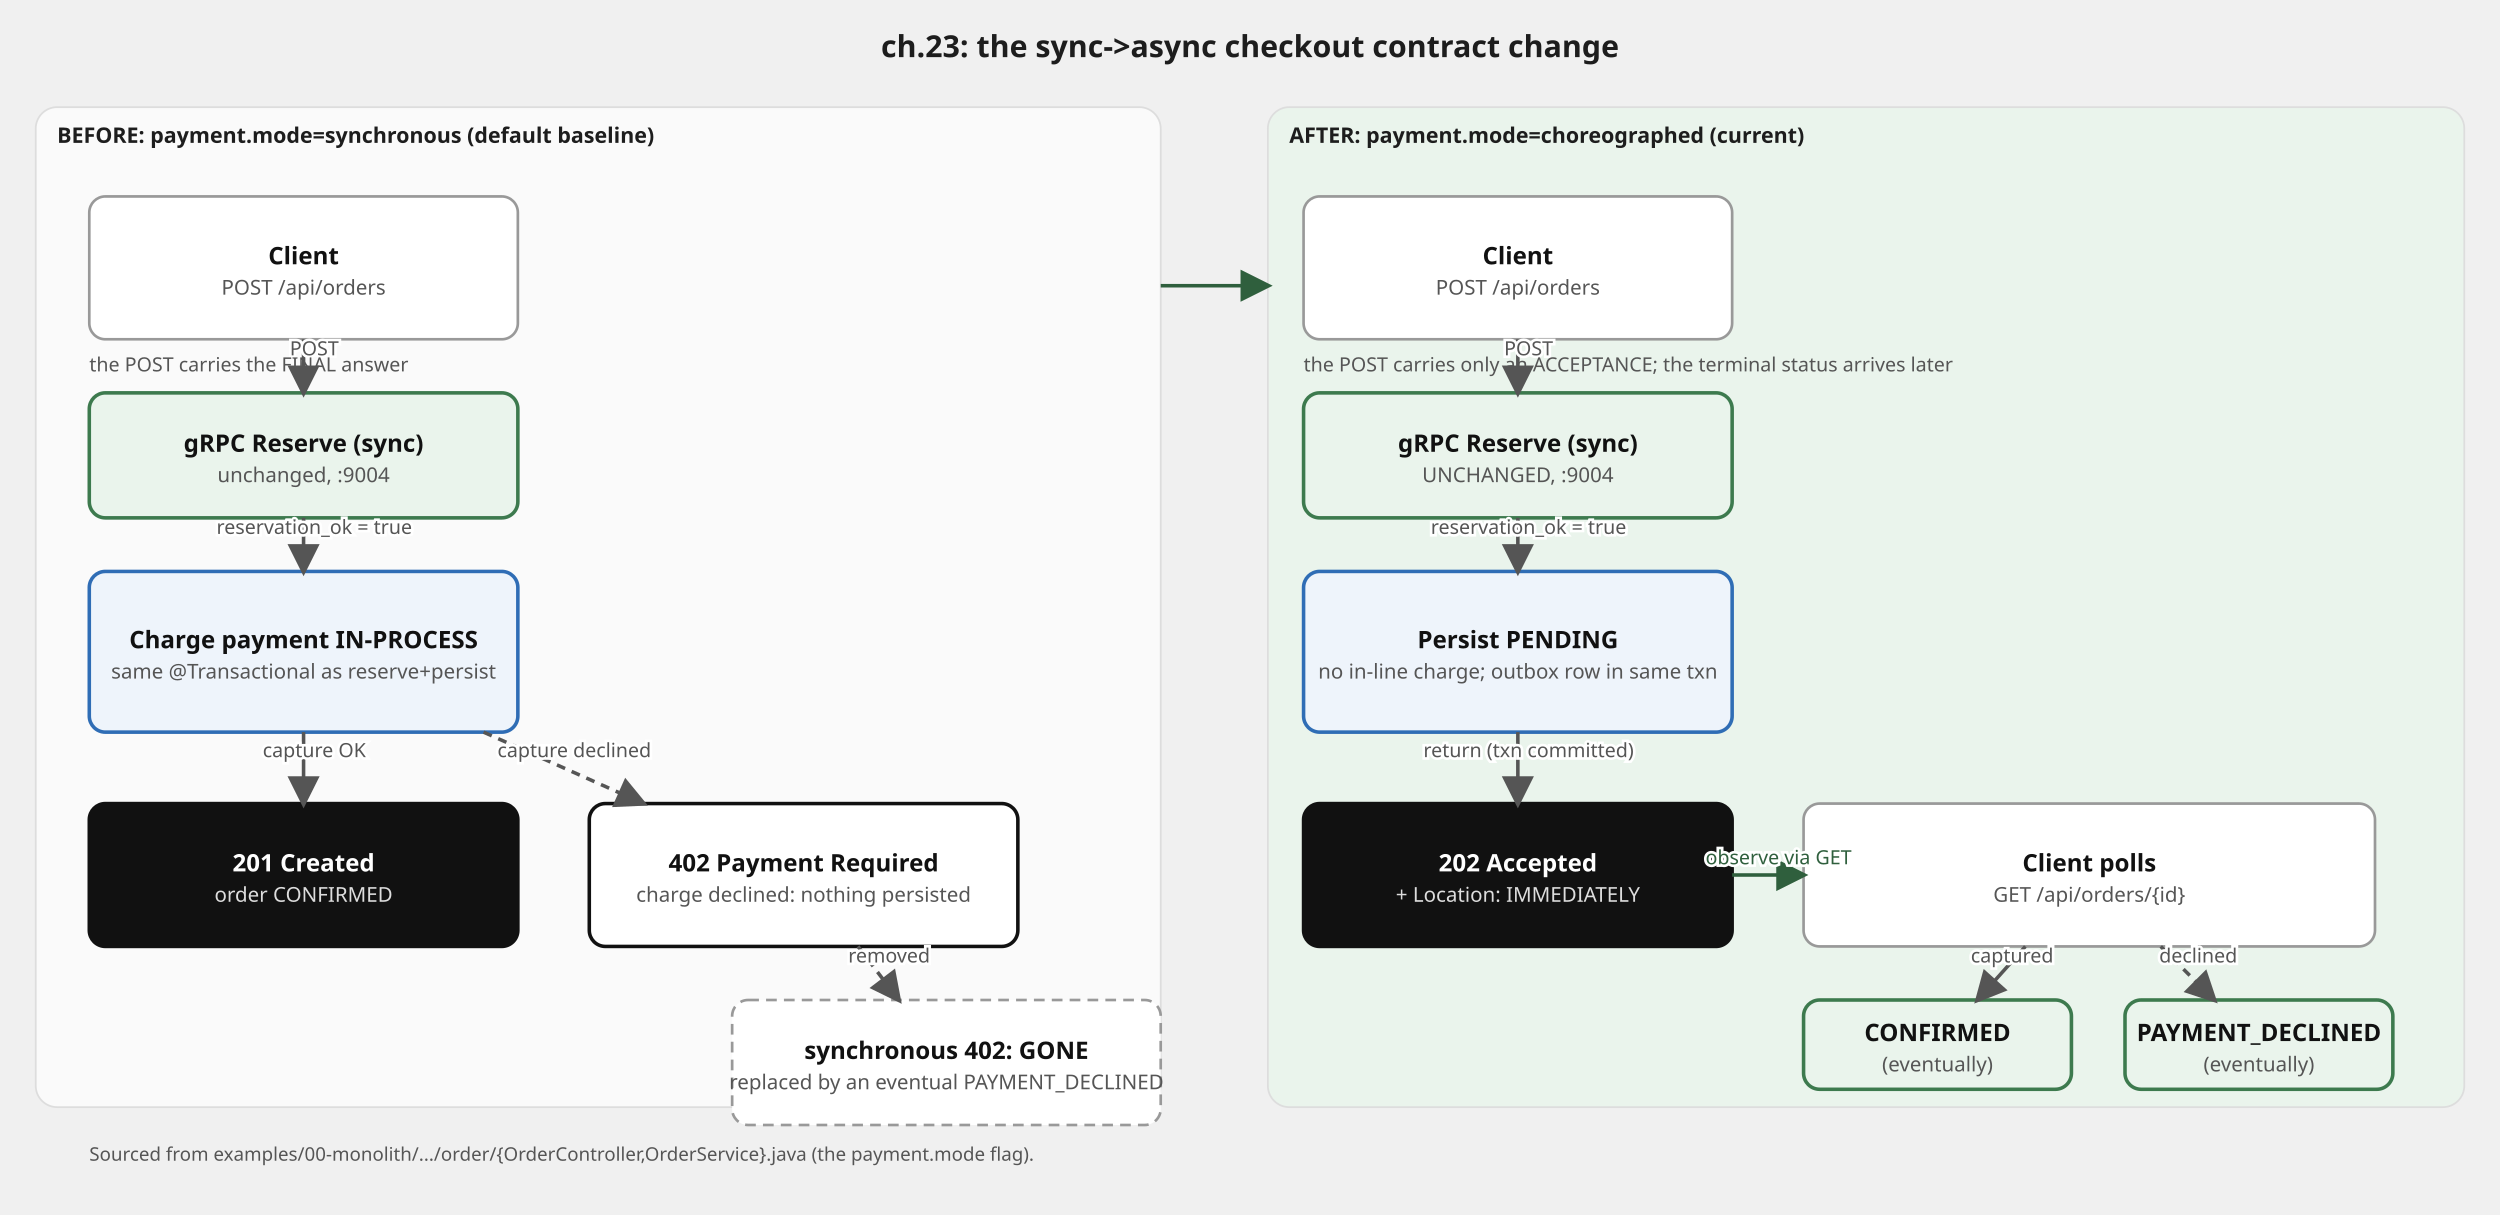
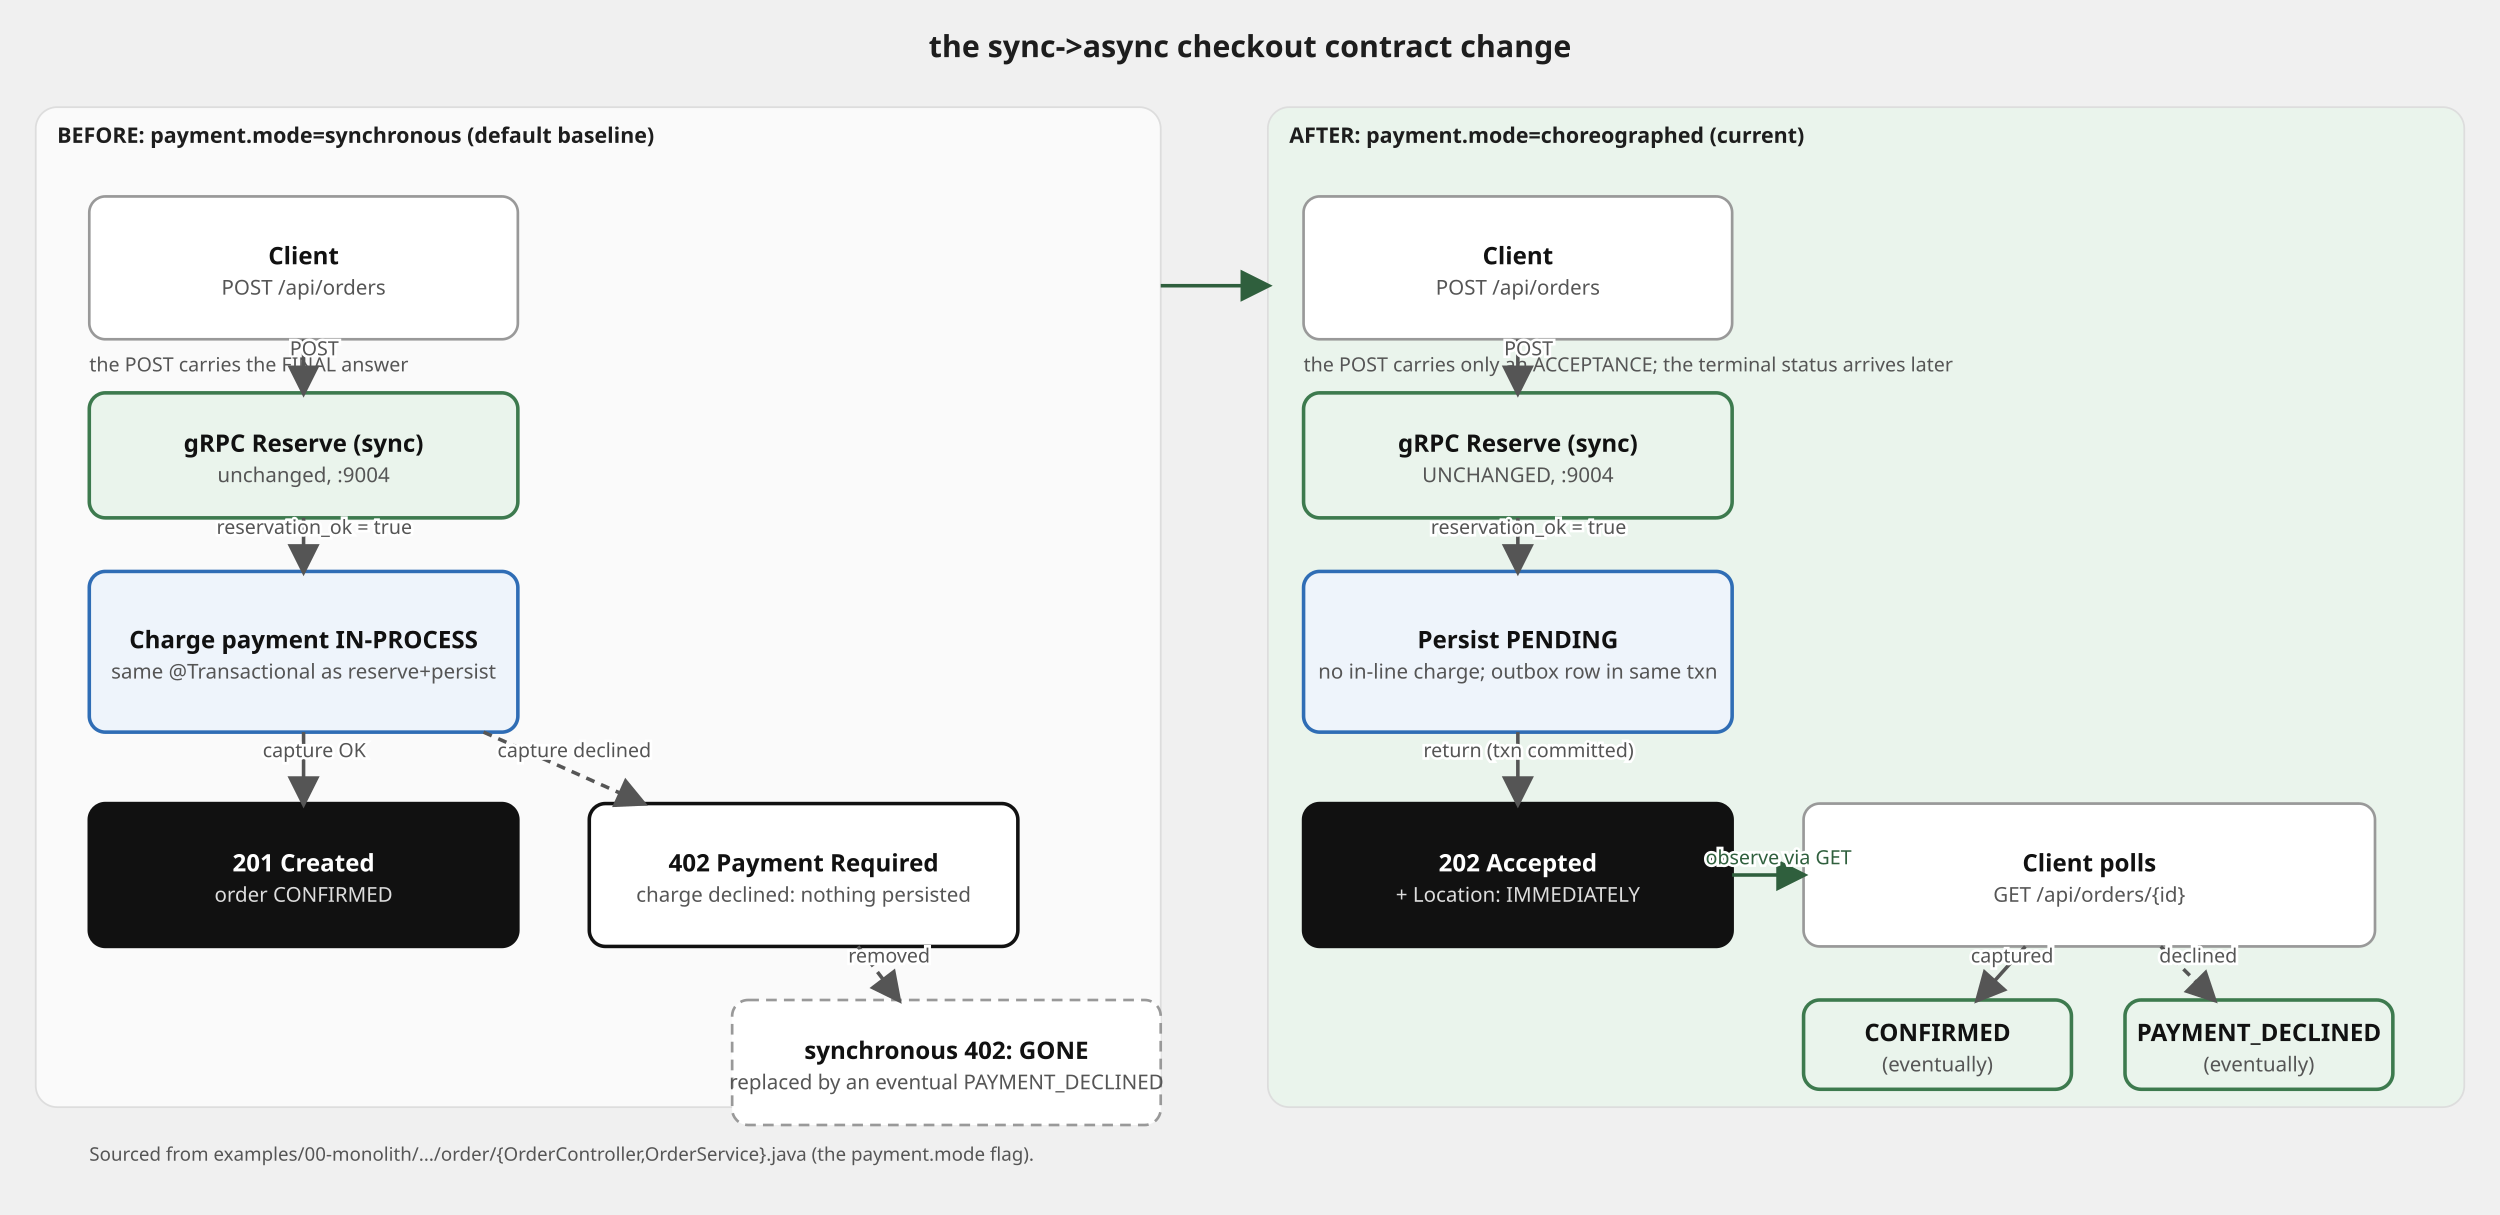
<svg xmlns="http://www.w3.org/2000/svg" viewBox="0 0 1400 680" font-family="'Red Hat Text', system-ui, sans-serif" role="img">
  <defs>
    <marker id="a" viewBox="0 0 10 10" refX="8.5" refY="5" markerWidth="9" markerHeight="9" orient="auto-start-reverse">
      <path d="M0,0 L10,5 L0,10 z" fill="#555" />
    </marker>
    <marker id="am" viewBox="0 0 10 10" refX="8.5" refY="5" markerWidth="9" markerHeight="9" orient="auto-start-reverse">
      <path d="M0,0 L10,5 L0,10 z" fill="#2f5f3d" />
    </marker>
  </defs>
  <rect x="20" y="60" width="630" height="560" rx="12" fill="#fafafa" stroke="#ddd" />
  <text x="32" y="80" font-size="12" font-weight="700" fill="#1d1d1d">BEFORE: payment.mode=synchronous (default baseline)</text>
  <rect x="710" y="60" width="670" height="560" rx="12" fill="#eaf4ec" stroke="#ddd" />
  <text x="722" y="80" font-size="12" font-weight="700" fill="#1d1d1d">AFTER: payment.mode=choreographed (current)</text>
  <rect x="50" y="110" width="240" height="80" rx="9" fill="#ffffff" stroke="#999999" stroke-width="1.5" />
  <text x="170.0" y="148.0" font-size="13.5" font-weight="700" fill="#111111" text-anchor="middle">Client</text>
  <text x="170.0" y="165.0" font-size="11.5" fill="#555555" text-anchor="middle">POST /api/orders</text>
  <rect x="50" y="220" width="240" height="70" rx="9" fill="#eaf4ec" stroke="#3d7a4e" stroke-width="2" />
  <text x="170.0" y="253.0" font-size="13.5" font-weight="700" fill="#111111" text-anchor="middle">gRPC Reserve (sync)</text>
  <text x="170.0" y="270.0" font-size="11.5" fill="#555555" text-anchor="middle">unchanged, :9004</text>
  <rect x="50" y="320" width="240" height="90" rx="9" fill="#eef4fb" stroke="#2f6db5" stroke-width="2" />
  <text x="170.0" y="363.0" font-size="13.5" font-weight="700" fill="#111111" text-anchor="middle">Charge payment IN-PROCESS</text>
  <text x="170.0" y="380.0" font-size="11.5" fill="#555555" text-anchor="middle">same @Transactional as reserve+persist</text>
  <rect x="50" y="450" width="240" height="80" rx="9" fill="#111111" stroke="#111111" stroke-width="2" />
  <text x="170.0" y="488.0" font-size="13.5" font-weight="700" fill="#ffffff" text-anchor="middle">201 Created</text>
  <text x="170.0" y="505.0" font-size="11.5" fill="#dddddd" text-anchor="middle">order CONFIRMED</text>
  <rect x="330" y="450" width="240" height="80" rx="9" fill="#ffffff" stroke="#111111" stroke-width="2" />
  <text x="450.0" y="488.0" font-size="13.5" font-weight="700" fill="#111111" text-anchor="middle">402 Payment Required</text>
  <text x="450.0" y="505.0" font-size="11.5" fill="#555555" text-anchor="middle">charge declined: nothing persisted</text>
  <rect x="730" y="110" width="240" height="80" rx="9" fill="#ffffff" stroke="#999999" stroke-width="1.5" />
  <text x="850.0" y="148.0" font-size="13.5" font-weight="700" fill="#111111" text-anchor="middle">Client</text>
  <text x="850.0" y="165.0" font-size="11.5" fill="#555555" text-anchor="middle">POST /api/orders</text>
  <rect x="730" y="220" width="240" height="70" rx="9" fill="#eaf4ec" stroke="#3d7a4e" stroke-width="2" />
  <text x="850.0" y="253.0" font-size="13.5" font-weight="700" fill="#111111" text-anchor="middle">gRPC Reserve (sync)</text>
  <text x="850.0" y="270.0" font-size="11.5" fill="#555555" text-anchor="middle">UNCHANGED, :9004</text>
  <rect x="730" y="320" width="240" height="90" rx="9" fill="#eef4fb" stroke="#2f6db5" stroke-width="2" />
  <text x="850.0" y="363.0" font-size="13.5" font-weight="700" fill="#111111" text-anchor="middle">Persist PENDING</text>
  <text x="850.0" y="380.0" font-size="11.5" fill="#555555" text-anchor="middle">no in-line charge; outbox row in same txn</text>
  <rect x="730" y="450" width="240" height="80" rx="9" fill="#111111" stroke="#111111" stroke-width="2" />
  <text x="850.0" y="488.0" font-size="13.5" font-weight="700" fill="#ffffff" text-anchor="middle">202 Accepted</text>
  <text x="850.0" y="505.0" font-size="11.5" fill="#dddddd" text-anchor="middle">+ Location: IMMEDIATELY</text>
  <rect x="1010" y="450" width="320" height="80" rx="9" fill="#ffffff" stroke="#999999" stroke-width="1.5" />
  <text x="1170.0" y="488.0" font-size="13.5" font-weight="700" fill="#111111" text-anchor="middle">Client polls</text>
  <text x="1170.0" y="505.0" font-size="11.5" fill="#555555" text-anchor="middle">GET /api/orders/{id}</text>
  <rect x="1010" y="560" width="150" height="50" rx="9" fill="#eaf4ec" stroke="#3d7a4e" stroke-width="2" />
  <text x="1085.0" y="583.0" font-size="13.5" font-weight="700" fill="#111111" text-anchor="middle">CONFIRMED</text>
  <text x="1085.0" y="600.0" font-size="11.5" fill="#555555" text-anchor="middle">(eventually)</text>
  <rect x="1190" y="560" width="150" height="50" rx="9" fill="#eaf4ec" stroke="#3d7a4e" stroke-width="2" />
  <text x="1265.0" y="583.0" font-size="13.5" font-weight="700" fill="#111111" text-anchor="middle">PAYMENT_DECLINED</text>
  <text x="1265.0" y="600.0" font-size="11.5" fill="#555555" text-anchor="middle">(eventually)</text>
  <rect x="410" y="560" width="240" height="70" rx="9" fill="#ffffff" stroke="#999999" stroke-width="1.5" stroke-dasharray="6 4" />
  <text x="530.0" y="593.0" font-size="13.5" font-weight="700" fill="#111111" text-anchor="middle">synchronous 402: GONE</text>
  <text x="530.0" y="610.0" font-size="11.5" fill="#555555" text-anchor="middle">replaced by an eventual PAYMENT_DECLINED</text>
  <path d="M170.0,190.0 L170.0,220.0" fill="none" stroke="#555" stroke-width="2" marker-end="url(#a)" />
  <text x="176.0" y="199.0" font-size="11" fill="#ffffff" stroke="#ffffff" stroke-width="3" paint-order="stroke" text-anchor="middle">POST</text>
  <text x="176.0" y="199.0" font-size="11" fill="#555" text-anchor="middle">POST</text>
  <path d="M170.0,290.0 L170.0,320.0" fill="none" stroke="#555" stroke-width="2" marker-end="url(#a)" />
  <text x="176.0" y="299.0" font-size="11" fill="#ffffff" stroke="#ffffff" stroke-width="3" paint-order="stroke" text-anchor="middle">reservation_ok = true</text>
  <text x="176.0" y="299.0" font-size="11" fill="#555" text-anchor="middle">reservation_ok = true</text>
  <path d="M170.0,410.0 L170.0,450.0" fill="none" stroke="#555" stroke-width="2" marker-end="url(#a)" />
  <text x="176.0" y="424.0" font-size="11" fill="#ffffff" stroke="#ffffff" stroke-width="3" paint-order="stroke" text-anchor="middle">capture OK</text>
  <text x="176.0" y="424.0" font-size="11" fill="#555" text-anchor="middle">capture OK</text>
  <path d="M270.8,410.0 L360.4,450.0" fill="none" stroke="#555" stroke-width="2" stroke-dasharray="5 4" marker-end="url(#a)" />
  <text x="321.6" y="424.0" font-size="11" fill="#ffffff" stroke="#ffffff" stroke-width="3" paint-order="stroke" text-anchor="middle">capture declined</text>
  <text x="321.6" y="424.0" font-size="11" fill="#555" text-anchor="middle">capture declined</text>
  <path d="M850.0,190.0 L850.0,220.0" fill="none" stroke="#555" stroke-width="2" marker-end="url(#a)" />
  <text x="856.0" y="199.0" font-size="11" fill="#ffffff" stroke="#ffffff" stroke-width="3" paint-order="stroke" text-anchor="middle">POST</text>
  <text x="856.0" y="199.0" font-size="11" fill="#555" text-anchor="middle">POST</text>
  <path d="M850.0,290.0 L850.0,320.0" fill="none" stroke="#555" stroke-width="2" marker-end="url(#a)" />
  <text x="856.0" y="299.0" font-size="11" fill="#ffffff" stroke="#ffffff" stroke-width="3" paint-order="stroke" text-anchor="middle">reservation_ok = true</text>
  <text x="856.0" y="299.0" font-size="11" fill="#555" text-anchor="middle">reservation_ok = true</text>
  <path d="M850.0,410.0 L850.0,450.0" fill="none" stroke="#555" stroke-width="2" marker-end="url(#a)" />
  <text x="856.0" y="424.0" font-size="11" fill="#ffffff" stroke="#ffffff" stroke-width="3" paint-order="stroke" text-anchor="middle">return (txn committed)</text>
  <text x="856.0" y="424.0" font-size="11" fill="#555" text-anchor="middle">return (txn committed)</text>
  <path d="M970.0,490.0 L1010.0,490.0" fill="none" stroke="#2f5f3d" stroke-width="2" marker-end="url(#am)" />
  <text x="996.0" y="484.0" font-size="11" fill="#ffffff" stroke="#ffffff" stroke-width="3" paint-order="stroke" text-anchor="middle">observe via GET</text>
  <text x="996.0" y="484.0" font-size="11" fill="#2f5f3d" text-anchor="middle">observe via GET</text>
  <path d="M1134.211,530.0 L1107.368,560.0" fill="none" stroke="#555" stroke-width="2" marker-end="url(#a)" />
  <text x="1126.789" y="539.0" font-size="11" fill="#ffffff" stroke="#ffffff" stroke-width="3" paint-order="stroke" text-anchor="middle">captured</text>
  <text x="1126.789" y="539.0" font-size="11" fill="#555" text-anchor="middle">captured</text>
  <path d="M1210.0,530.0 L1240.0,560.0" fill="none" stroke="#555" stroke-width="2" stroke-dasharray="5 4" marker-end="url(#a)" />
  <text x="1231.0" y="539.0" font-size="11" fill="#ffffff" stroke="#ffffff" stroke-width="3" paint-order="stroke" text-anchor="middle">declined</text>
  <text x="1231.0" y="539.0" font-size="11" fill="#555" text-anchor="middle">declined</text>
  <path d="M650,160 L710,160" fill="none" stroke="#2f5f3d" stroke-width="2" marker-end="url(#am)" />
  <path d="M480.476,530.0 L503.333,560.0" fill="none" stroke="#555" stroke-width="2" stroke-dasharray="5 4" marker-end="url(#a)" />
  <text x="497.905" y="539.0" font-size="11" fill="#ffffff" stroke="#ffffff" stroke-width="3" paint-order="stroke" text-anchor="middle">removed</text>
  <text x="497.905" y="539.0" font-size="11" fill="#555" text-anchor="middle">removed</text>
-   <text x="700.0" y="32" font-size="17" fill="#1d1d1d" text-anchor="middle" font-weight="700">ch.23: the sync-&gt;async checkout contract change</text>
+   <text x="700.0" y="32" font-size="17" fill="#1d1d1d" text-anchor="middle" font-weight="700">the sync-&gt;async checkout contract change</text>
  <text x="50" y="208" font-size="11" fill="#555555" text-anchor="start">the POST carries the FINAL answer</text>
  <text x="730" y="208" font-size="11" fill="#555555" text-anchor="start">the POST carries only an ACCEPTANCE; the terminal status arrives later</text>
  <text x="50" y="650" font-size="10.5" fill="#555555" text-anchor="start">Sourced from examples/00-monolith/.../order/{OrderController,OrderService}.java (the payment.mode flag).</text>
</svg>
